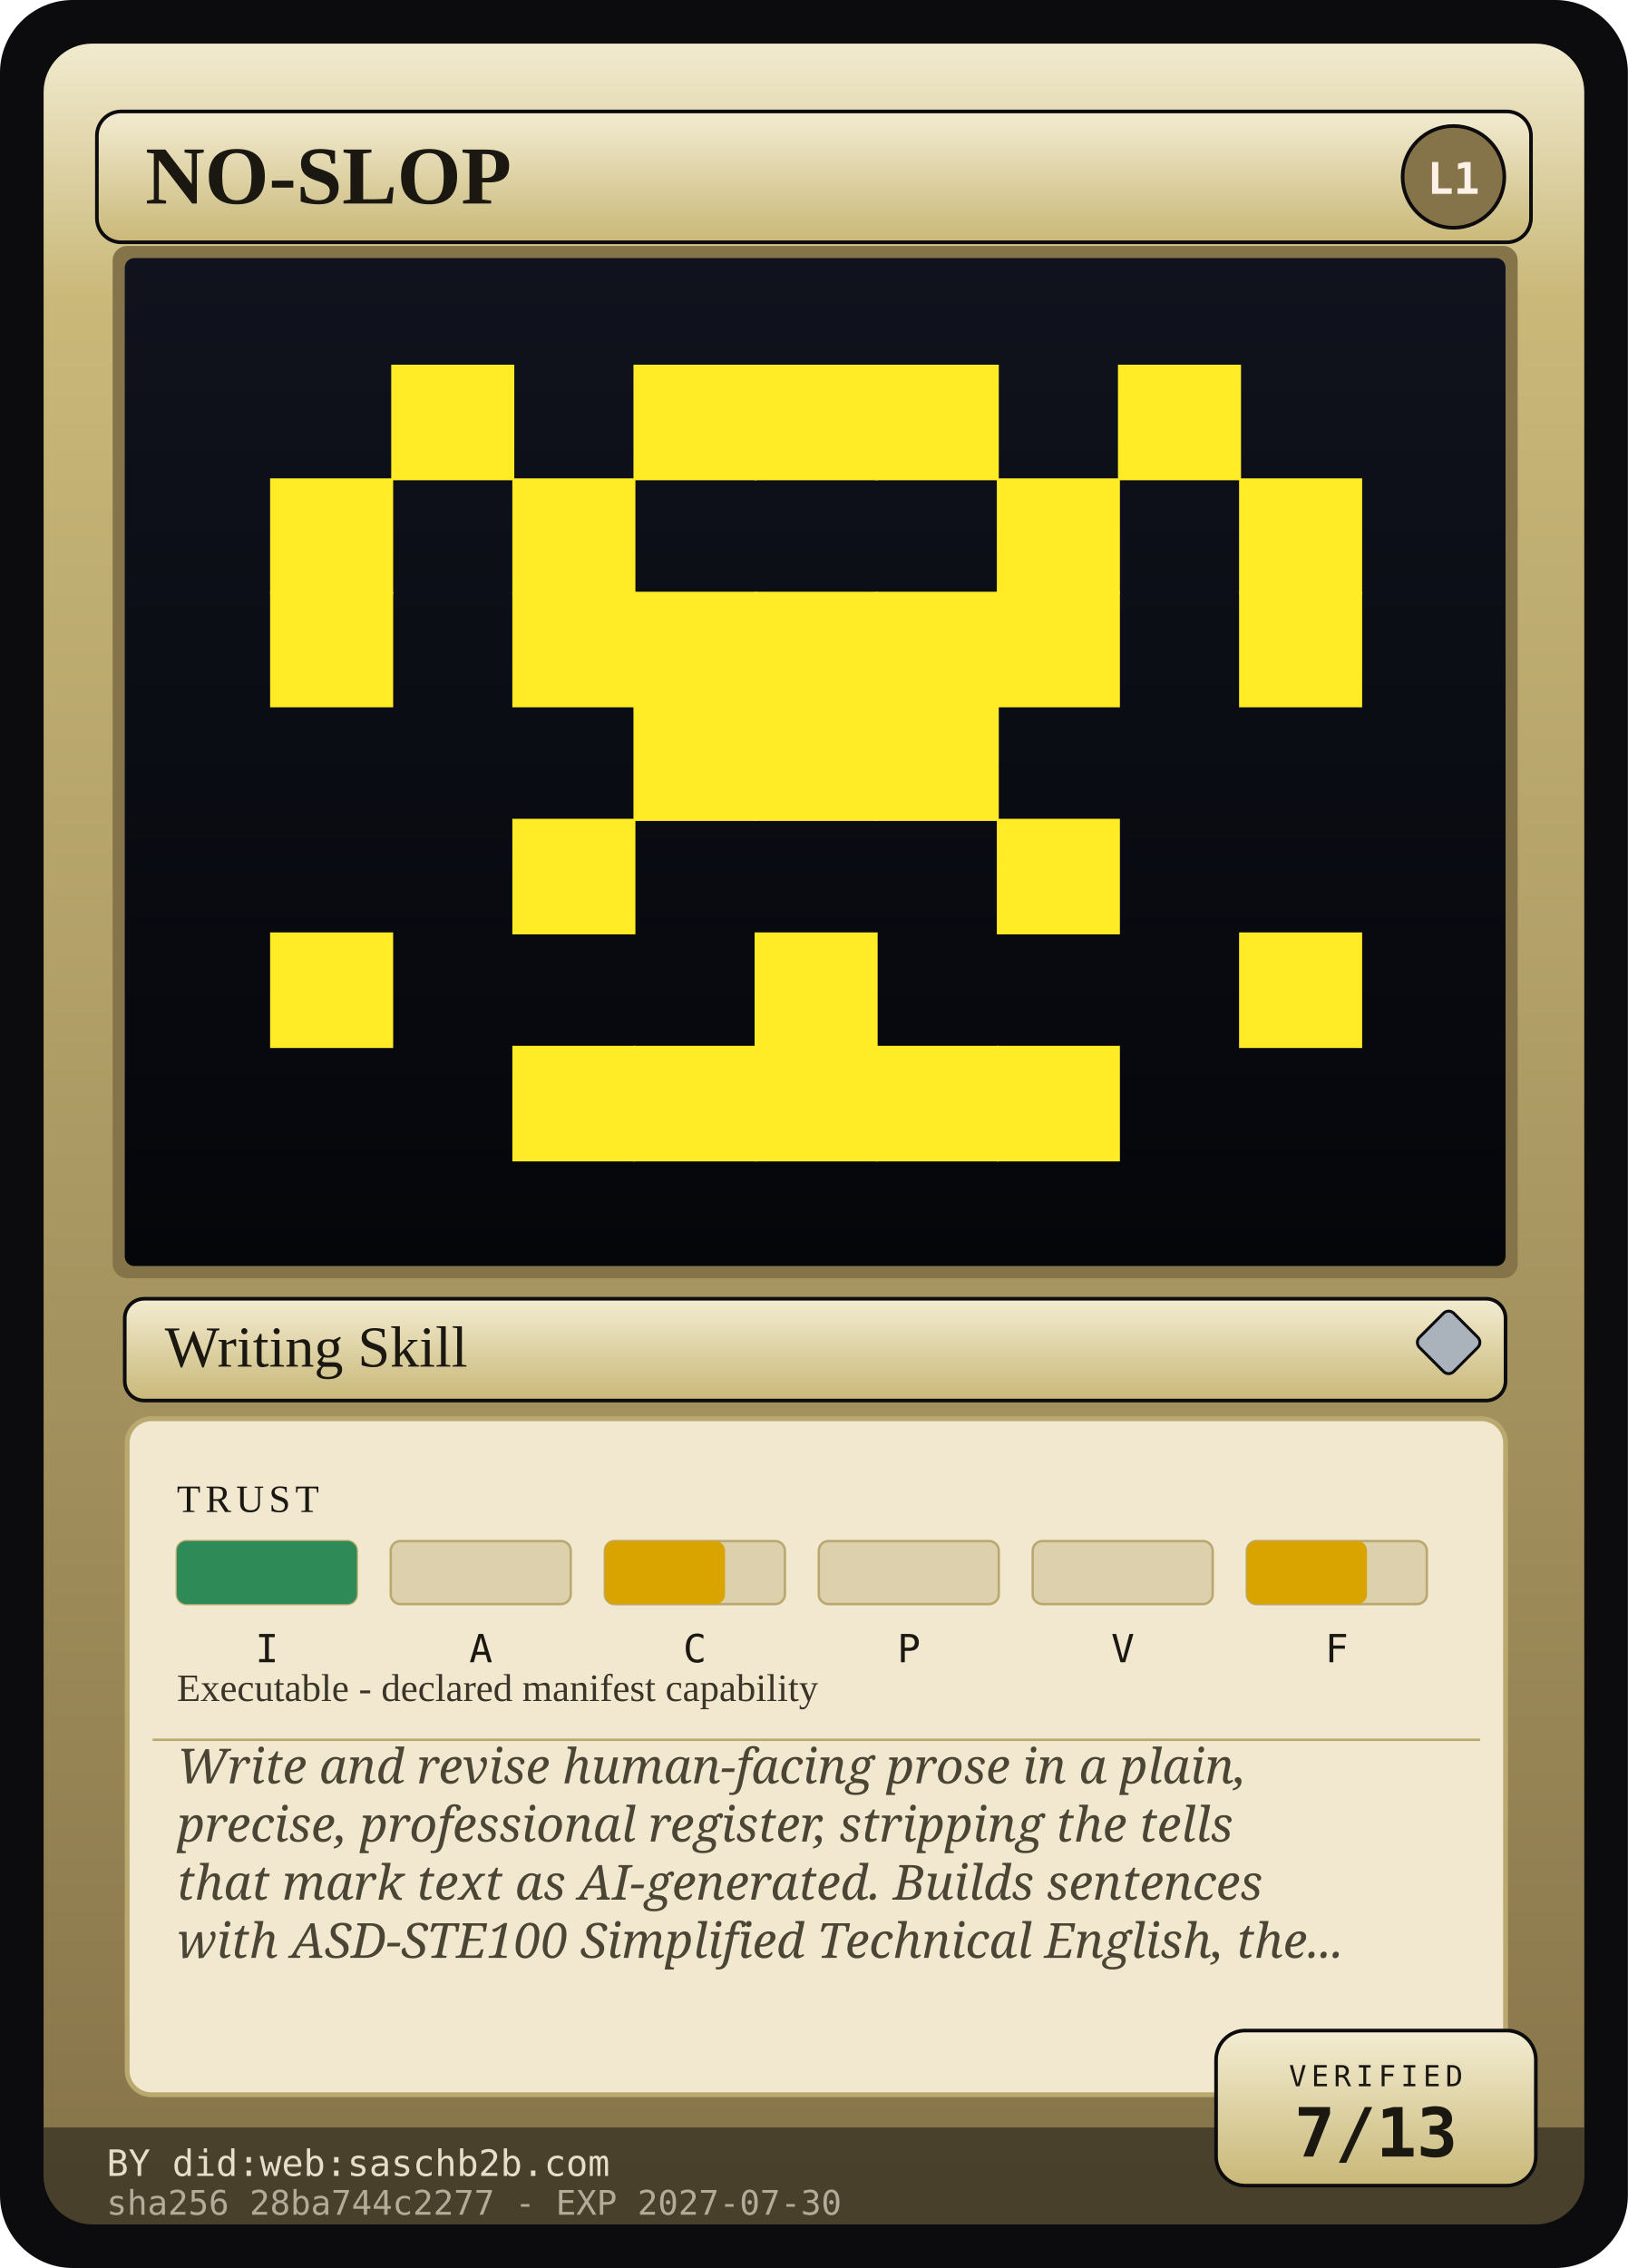
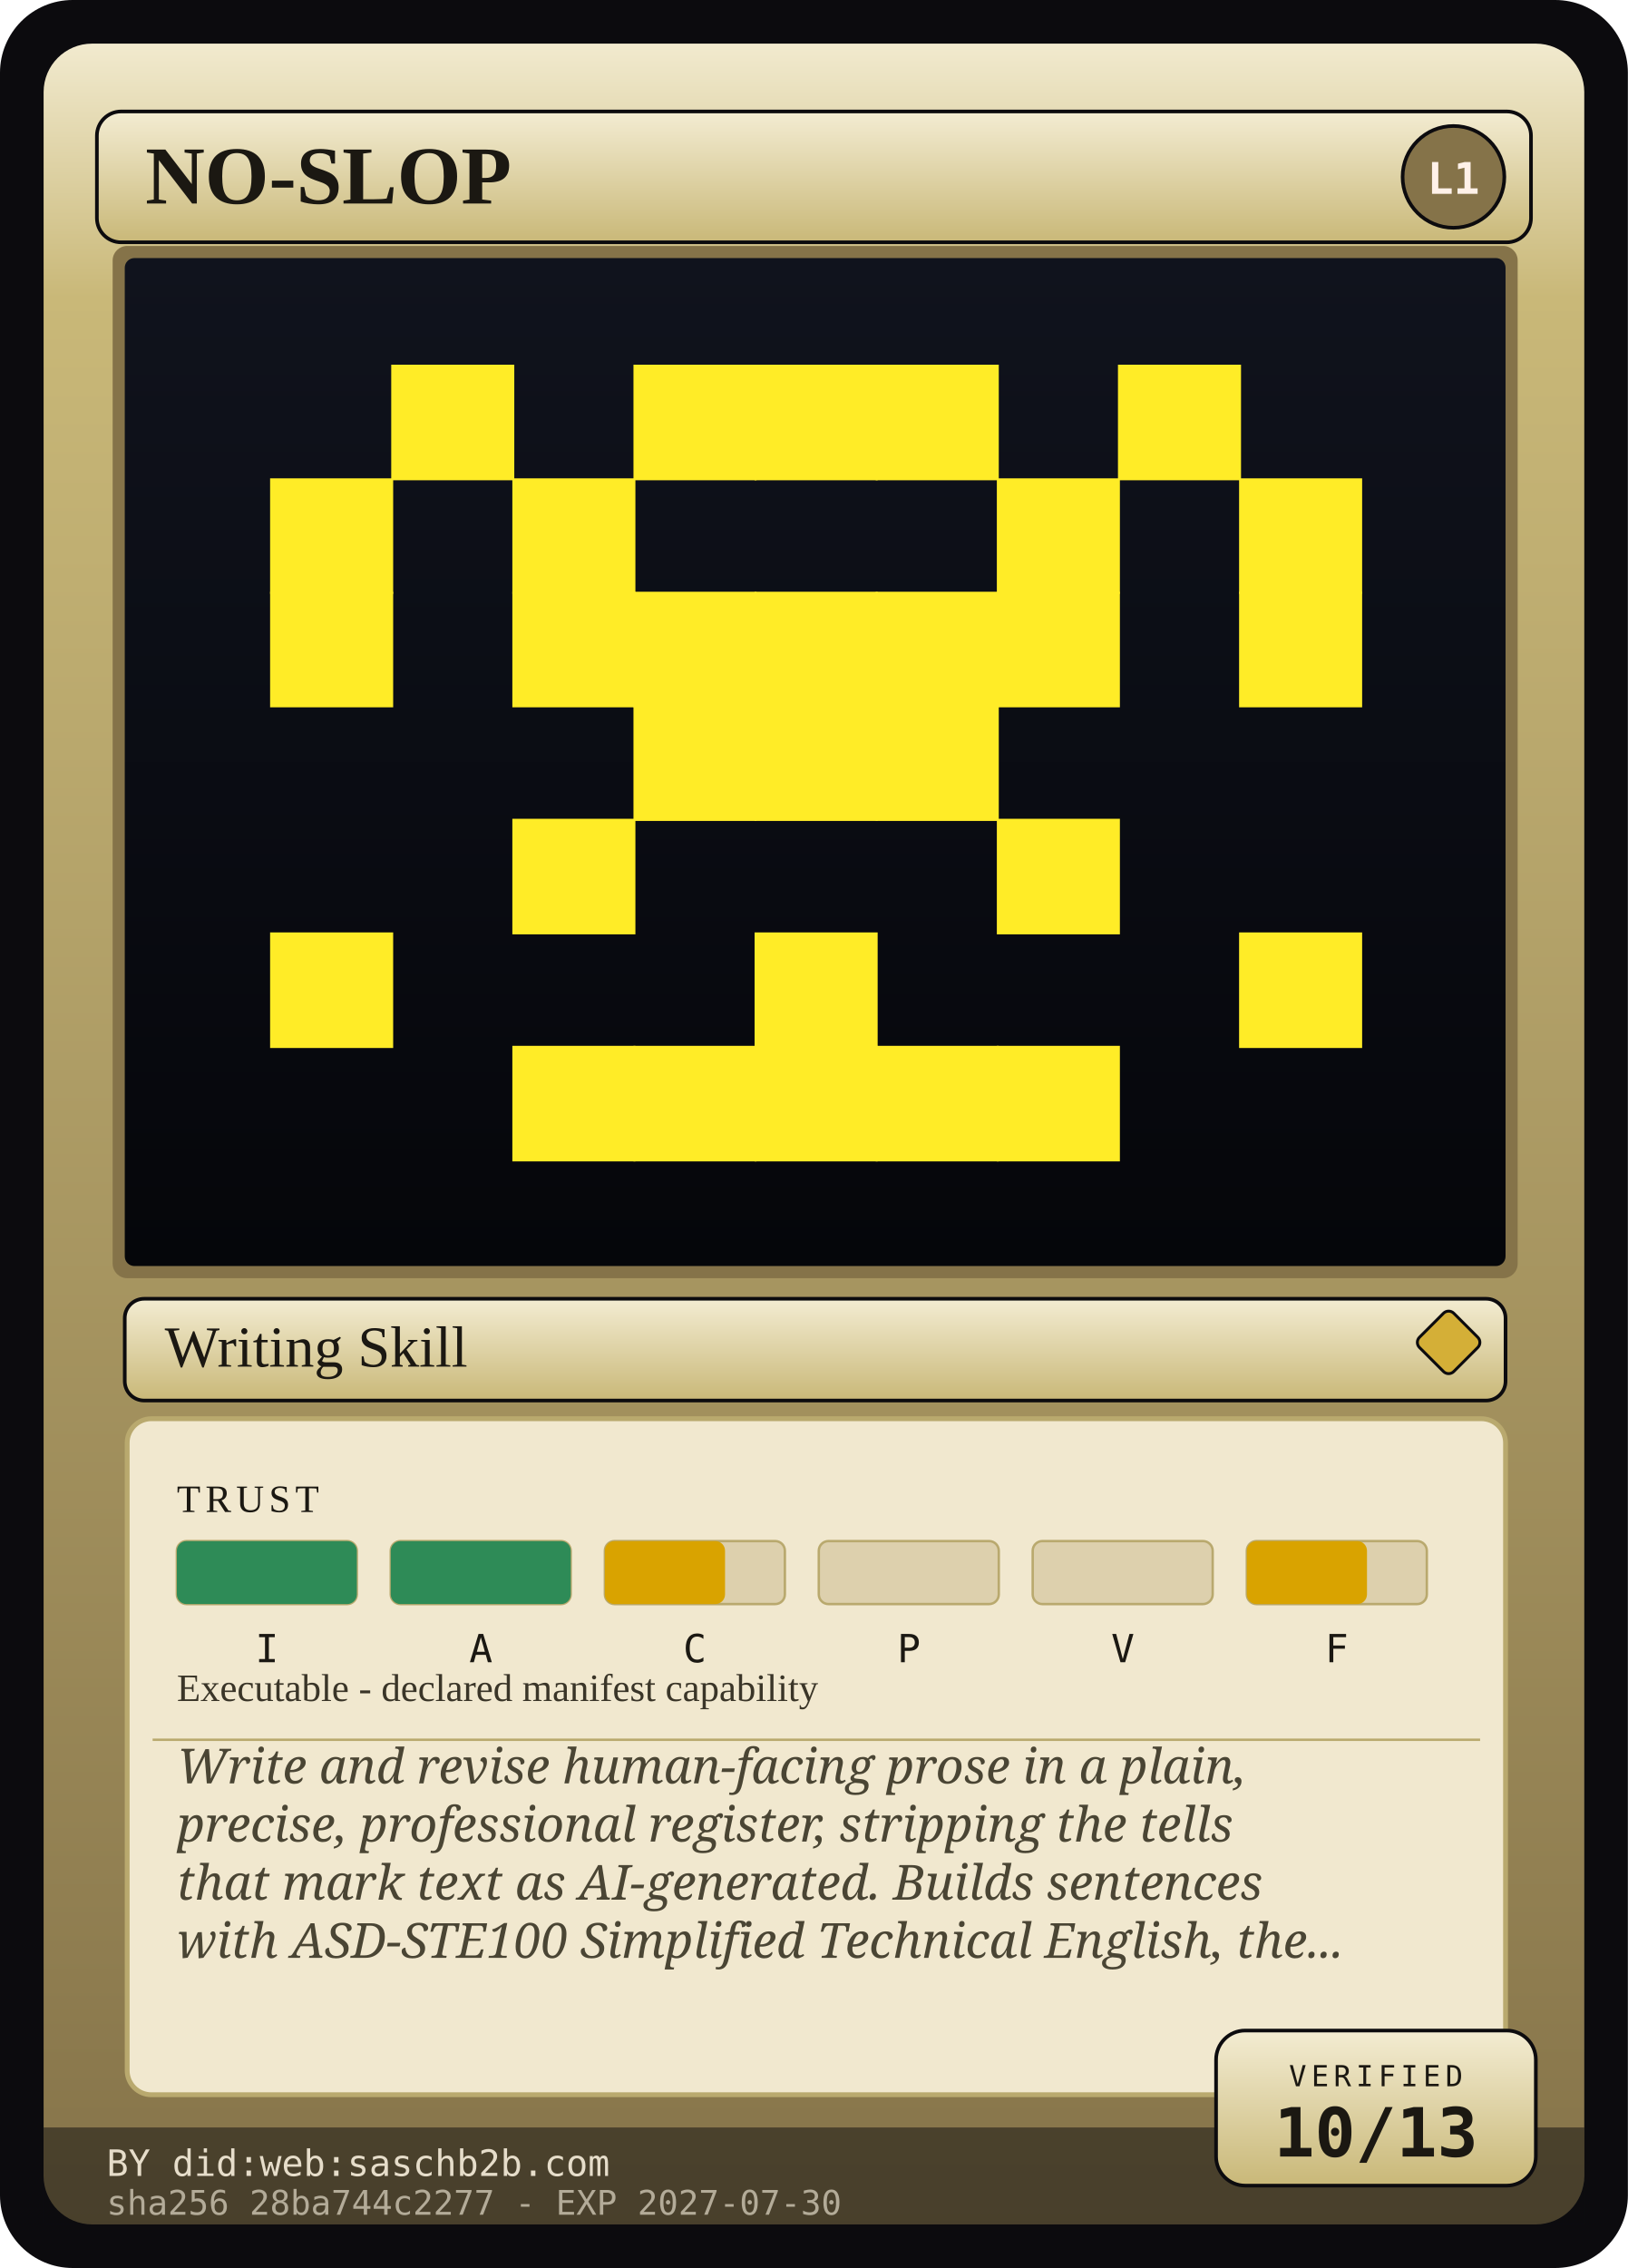
<svg xmlns="http://www.w3.org/2000/svg" width="672" height="936" viewBox="0 0 672 936" font-family="Georgia,'Times New Roman',serif">
  <defs>
    <linearGradient id="frame" x1="0" y1="0" x2="0" y2="1">
      <stop offset="0" stop-color="#f3ecd2" />
      <stop offset="0.12" stop-color="#c9b878" />
      <stop offset="1" stop-color="#857349" />
    </linearGradient>
    <linearGradient id="plate" x1="0" y1="0" x2="0" y2="1">
      <stop offset="0" stop-color="#f3ecd2" />
      <stop offset="1" stop-color="#c9b878" />
    </linearGradient>
    <linearGradient id="art" x1="0" y1="0" x2="0" y2="1">
      <stop offset="0" stop-color="#10131d" />
      <stop offset="1" stop-color="#05060a" />
    </linearGradient>
    <clipPath id="scr">
      <rect x="51.5" y="106.5" width="570" height="416" rx="4" />
    </clipPath>
  </defs>
  <rect x="0" y="0" width="672" height="936" rx="30" fill="#0c0b0e" />
  <rect x="18" y="18" width="636" height="900" rx="20" fill="url(#frame)" />
  <rect x="40" y="46" width="592" height="54" rx="10" fill="url(#plate)" stroke="#0c0b0e" stroke-width="1.5" />
  <text x="60" y="84" font-size="34" font-weight="bold" fill="#1b1812">NO-SLOP</text>
  <circle cx="600" cy="73" r="21" fill="#857349" stroke="#0c0b0e" stroke-width="1.5" />
  <text x="600" y="80" font-size="18" font-weight="bold" fill="#fff1e8" text-anchor="middle" font-family="ui-monospace,monospace">L1</text>
  <rect x="46.5" y="101.5" width="580" height="426" rx="6" fill="#857349" />
  <g clip-path="url(#scr)">
    <rect x="51.5" y="106.5" width="570" height="416" fill="url(#art)" />
    <rect x="161.5" y="150.5" width="50.8" height="47.7" fill="#ffec27" />
    <rect x="461.5" y="150.5" width="50.8" height="47.7" fill="#ffec27" />
    <rect x="261.5" y="150.5" width="50.8" height="47.7" fill="#ffec27" />
    <rect x="361.5" y="150.5" width="50.8" height="47.7" fill="#ffec27" />
    <rect x="311.5" y="150.5" width="50.8" height="47.7" fill="#ffec27" />
    <rect x="111.5" y="197.4" width="50.8" height="47.7" fill="#ffec27" />
    <rect x="511.5" y="197.4" width="50.8" height="47.7" fill="#ffec27" />
    <rect x="211.5" y="197.4" width="50.8" height="47.7" fill="#ffec27" />
    <rect x="411.5" y="197.4" width="50.8" height="47.7" fill="#ffec27" />
    <rect x="111.5" y="244.2" width="50.8" height="47.7" fill="#ffec27" />
    <rect x="511.5" y="244.2" width="50.8" height="47.7" fill="#ffec27" />
    <rect x="211.5" y="244.2" width="50.8" height="47.7" fill="#ffec27" />
    <rect x="411.5" y="244.2" width="50.8" height="47.7" fill="#ffec27" />
    <rect x="261.5" y="244.2" width="50.8" height="47.7" fill="#ffec27" />
    <rect x="361.5" y="244.2" width="50.8" height="47.7" fill="#ffec27" />
    <rect x="311.5" y="244.2" width="50.8" height="47.7" fill="#ffec27" />
    <rect x="261.5" y="291.1" width="50.8" height="47.7" fill="#ffec27" />
    <rect x="361.5" y="291.1" width="50.8" height="47.7" fill="#ffec27" />
    <rect x="311.5" y="291.1" width="50.8" height="47.7" fill="#ffec27" />
    <rect x="211.5" y="337.9" width="50.8" height="47.7" fill="#ffec27" />
    <rect x="411.5" y="337.9" width="50.8" height="47.7" fill="#ffec27" />
    <rect x="111.5" y="384.8" width="50.8" height="47.7" fill="#ffec27" />
    <rect x="511.5" y="384.8" width="50.8" height="47.7" fill="#ffec27" />
    <rect x="311.5" y="384.8" width="50.8" height="47.7" fill="#ffec27" />
    <rect x="211.5" y="431.6" width="50.8" height="47.7" fill="#ffec27" />
    <rect x="411.5" y="431.6" width="50.8" height="47.7" fill="#ffec27" />
    <rect x="261.5" y="431.6" width="50.8" height="47.7" fill="#ffec27" />
    <rect x="361.5" y="431.6" width="50.8" height="47.7" fill="#ffec27" />
    <rect x="311.5" y="431.6" width="50.8" height="47.7" fill="#ffec27" />
  </g>
  <rect x="51.5" y="536" width="570" height="42" rx="8" fill="url(#plate)" stroke="#0c0b0e" stroke-width="1.5" />
  <text x="68" y="564" font-size="24" fill="#1b1812">Writing Skill</text>
-   <rect x="588" y="544" width="20" height="20" rx="3" transform="rotate(45 598 554)" fill="#aab2bb" stroke="#0c0b0e" stroke-width="1.2" />
+   <rect x="588" y="544" width="20" height="20" rx="3" transform="rotate(45 598 554)" fill="#d4af37" stroke="#0c0b0e" stroke-width="1.2" />
  <rect x="52.5" y="585.5" width="569" height="279" rx="10" fill="#f1e8cf" stroke="#b9a96e" stroke-width="2" />
  <text x="73" y="624" font-size="16" letter-spacing="2" fill="#1b1812">TRUST</text>
  <rect x="73.0" y="636" width="74.3" height="26" rx="4" fill="#ddd0ad" stroke="#b9a96e" stroke-width="1" />
  <rect x="73.0" y="636" width="74.3" height="26" rx="4" fill="#2e8b57" />
  <text x="110.2" y="686" font-size="16" fill="#1b1812" text-anchor="middle" font-family="ui-monospace,monospace">I</text>
  <rect x="161.3" y="636" width="74.3" height="26" rx="4" fill="#ddd0ad" stroke="#b9a96e" stroke-width="1" />
-   <rect x="161.3" y="636" width="0.0" height="26" rx="4" fill="#8a8378" />
+   <rect x="161.3" y="636" width="74.3" height="26" rx="4" fill="#2e8b57" />
  <text x="198.5" y="686" font-size="16" fill="#1b1812" text-anchor="middle" font-family="ui-monospace,monospace">A</text>
  <rect x="249.7" y="636" width="74.3" height="26" rx="4" fill="#ddd0ad" stroke="#b9a96e" stroke-width="1" />
  <rect x="249.7" y="636" width="49.6" height="26" rx="4" fill="#d9a300" />
  <text x="286.8" y="686" font-size="16" fill="#1b1812" text-anchor="middle" font-family="ui-monospace,monospace">C</text>
  <rect x="338.0" y="636" width="74.3" height="26" rx="4" fill="#ddd0ad" stroke="#b9a96e" stroke-width="1" />
  <rect x="338.0" y="636" width="0.0" height="26" rx="4" fill="#8a8378" />
  <text x="375.2" y="686" font-size="16" fill="#1b1812" text-anchor="middle" font-family="ui-monospace,monospace">P</text>
  <rect x="426.3" y="636" width="74.3" height="26" rx="4" fill="#ddd0ad" stroke="#b9a96e" stroke-width="1" />
  <rect x="426.3" y="636" width="0.0" height="26" rx="4" fill="#8a8378" />
  <text x="463.5" y="686" font-size="16" fill="#1b1812" text-anchor="middle" font-family="ui-monospace,monospace">V</text>
  <rect x="514.7" y="636" width="74.3" height="26" rx="4" fill="#ddd0ad" stroke="#b9a96e" stroke-width="1" />
  <rect x="514.7" y="636" width="49.6" height="26" rx="4" fill="#d9a300" />
  <text x="551.8" y="686" font-size="16" fill="#1b1812" text-anchor="middle" font-family="ui-monospace,monospace">F</text>
  <text x="73" y="702" font-size="16" fill="#3a3528">Executable - declared manifest capability</text>
  <line x1="63" y1="718" x2="611" y2="718" stroke="#b9a96e" stroke-width="1" />
  <text x="73" y="736" font-size="20" font-style="italic" fill="#4a4534" font-family="Georgia,serif">Write and revise human-facing prose in a plain,</text>
  <text x="73" y="760" font-size="20" font-style="italic" fill="#4a4534" font-family="Georgia,serif">precise, professional register, stripping the tells</text>
  <text x="73" y="784" font-size="20" font-style="italic" fill="#4a4534" font-family="Georgia,serif">that mark text as AI-generated. Builds sentences</text>
  <text x="73" y="808" font-size="20" font-style="italic" fill="#4a4534" font-family="Georgia,serif">with ASD-STE100 Simplified Technical English, the...</text>
  <rect x="18" y="878" width="636" height="40" fill="#0c0b0e" opacity="0.5" />
  <text x="44" y="898" font-size="15" fill="#e6ddca" font-family="ui-monospace,monospace">BY did:web:saschb2b.com</text>
  <text x="44" y="914" font-size="14" fill="#b3ab98" font-family="ui-monospace,monospace">sha256 28ba744c2277 - EXP 2027-07-30</text>
  <rect x="502" y="838" width="132" height="64" rx="12" fill="url(#plate)" stroke="#0c0b0e" stroke-width="1.5" />
  <text x="568" y="861" font-size="12" letter-spacing="2" fill="#1b1812" text-anchor="middle" font-family="ui-monospace,monospace">VERIFIED</text>
-   <text x="568" y="890" font-size="28" font-weight="bold" fill="#1b1812" text-anchor="middle" font-family="ui-monospace,monospace">7/13</text>
+   <text x="568" y="890" font-size="28" font-weight="bold" fill="#1b1812" text-anchor="middle" font-family="ui-monospace,monospace">10/13</text>
</svg>
